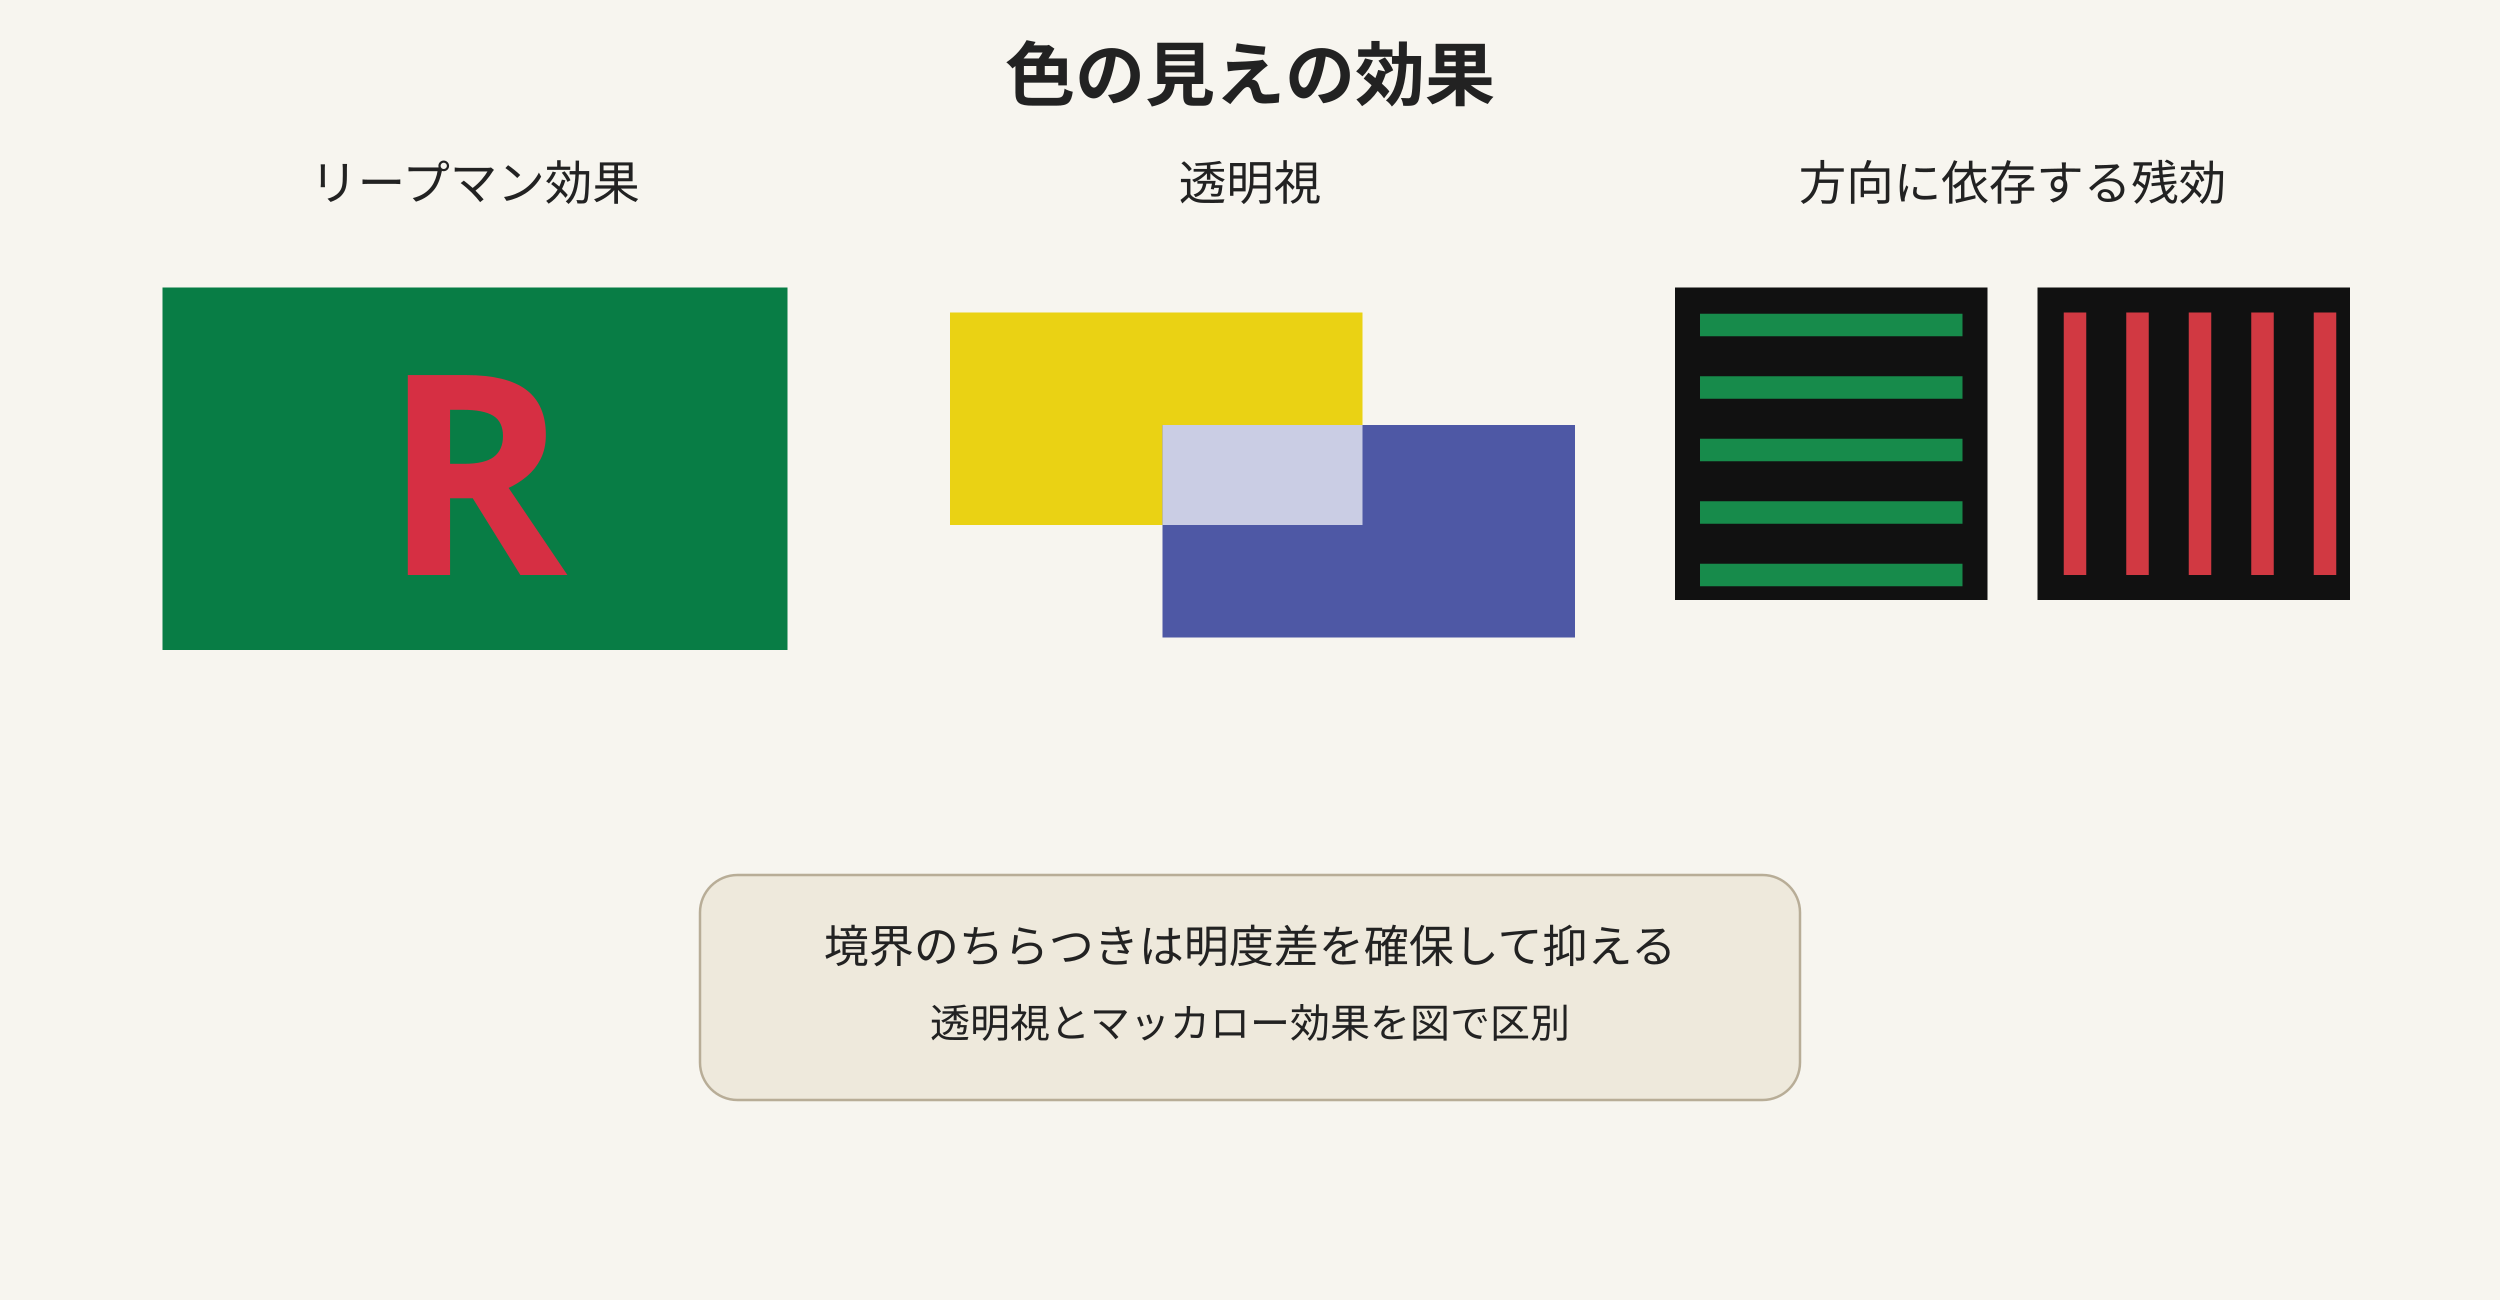
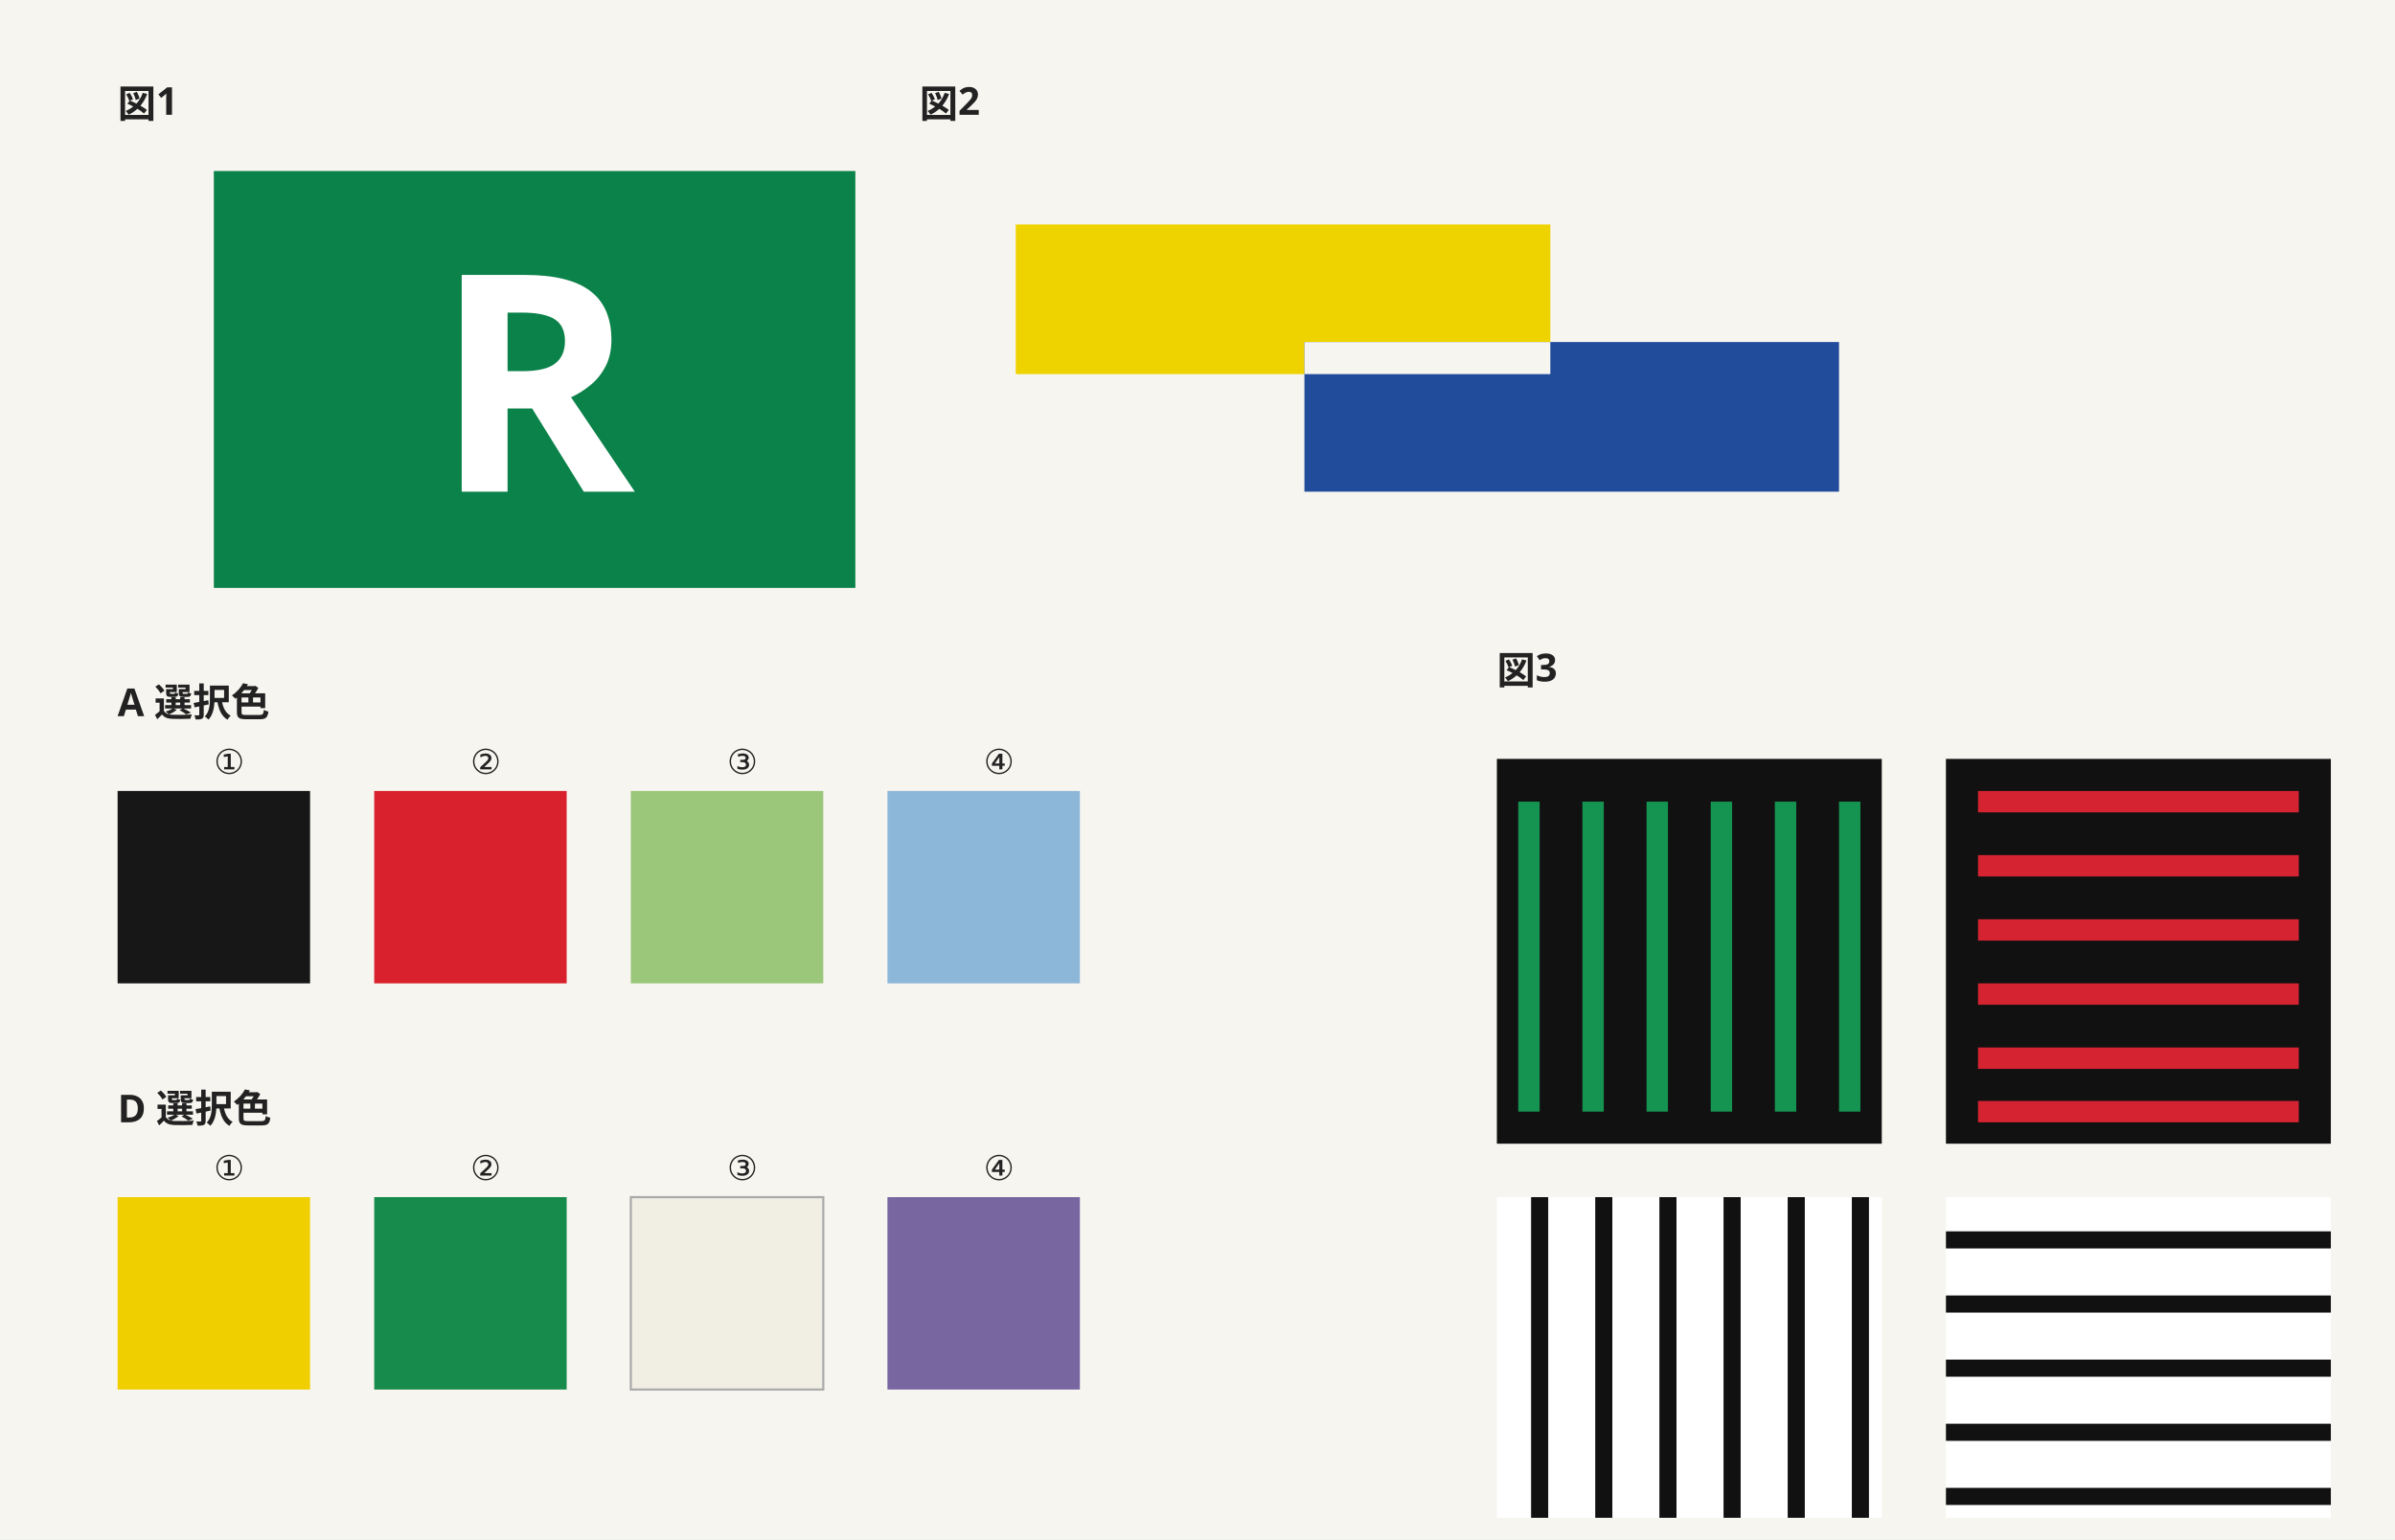
- <svg xmlns="http://www.w3.org/2000/svg" viewBox="0 0 1000 520" role="img" aria-label="色の錯視を再構成した学習用図版">
-   <rect width="1000" height="520" fill="#f7f5ef" />
+ <svg xmlns="http://www.w3.org/2000/svg" viewBox="0 0 1120 720" role="img" aria-label="2026年度夏期 問題6の学習用再構成図版">
+   <rect width="1120" height="720" fill="#f7f5ef" />
  <g font-family="sans-serif" fill="#222">
-     <text x="500" y="40" text-anchor="middle" font-size="28" font-weight="700">色の見えの効果</text>
-     <g transform="translate(50 80)">
-       <text x="140" text-anchor="middle" font-size="19">リープマン効果</text>
-       <rect x="15" y="35" width="250" height="145" fill="#087d45" />
-       <text x="140" y="150" text-anchor="middle" font-size="112" font-weight="800" fill="#d62f43">R</text>
+     <g transform="translate(55 55)">
+       <text x="0" y="0" font-size="18" font-weight="700">図1</text>
+       <rect x="45" y="25" width="300" height="195" fill="#0b8249" />
+       <text x="195" y="175" text-anchor="middle" font-size="142" font-weight="800" fill="#fff">R</text>
    </g>
-     <g transform="translate(360 80)">
-       <text x="140" text-anchor="middle" font-size="19">透明視</text>
-       <rect x="20" y="45" width="165" height="85" fill="#ead214" />
-       <rect x="105" y="90" width="165" height="85" fill="#4e58a5" />
-       <rect x="105" y="90" width="80" height="40" fill="#fff" opacity=".7" />
+     <g transform="translate(430 55)">
+       <text x="0" y="0" font-size="18" font-weight="700">図2</text>
+       <rect x="45" y="50" width="250" height="70" fill="#efd300" />
+       <rect x="180" y="105" width="250" height="70" fill="#214b9b" />
+       <rect x="180" y="105" width="115" height="15" fill="#f7f5ef" />
    </g>
-     <g transform="translate(665 80)">
-       <text x="140" text-anchor="middle" font-size="19">方向に依存する残効</text>
-       <rect x="5" y="35" width="125" height="125" fill="#111" />
-       <g stroke="#178b4b" stroke-width="9">
-         <path d="M15 50H120M15 75H120M15 100H120M15 125H120M15 150H120" />
-       </g>
-       <rect x="150" y="35" width="125" height="125" fill="#111" />
-       <g stroke="#d13942" stroke-width="9">
-         <path d="M165 45V150M190 45V150M215 45V150M240 45V150M265 45V150" />
+     <g transform="translate(55 335)">
+       <text x="0" y="0" font-size="18" font-weight="700">A 選択色</text>
+       <g transform="translate(0 35)" font-size="16">
+         <text x="45" y="-8">①</text>
+         <rect width="90" height="90" fill="#171717" />
+         <text x="165" y="-8">②</text>
+         <rect x="120" width="90" height="90" fill="#d9212d" />
+         <text x="285" y="-8">③</text>
+         <rect x="240" width="90" height="90" fill="#9bc77a" />
+         <text x="405" y="-8">④</text>
+         <rect x="360" width="90" height="90" fill="#8db7d8" />
      </g>
    </g>
-     <g transform="translate(280 350)">
-       <rect width="440" height="90" rx="15" fill="#eee9dc" stroke="#b8ad97" />
-       <text x="220" y="35" text-anchor="middle" font-size="18">境界のちらつきは明度差を確保して抑える</text>
-       <text x="220" y="65" text-anchor="middle" font-size="16">透明視とマッカロー効果を図で区別</text>
+     <g transform="translate(55 525)">
+       <text x="0" y="0" font-size="18" font-weight="700">D 選択色</text>
+       <g transform="translate(0 35)" font-size="16">
+         <text x="45" y="-8">①</text>
+         <rect width="90" height="90" fill="#f0cf00" />
+         <text x="165" y="-8">②</text>
+         <rect x="120" width="90" height="90" fill="#178b4b" />
+         <text x="285" y="-8">③</text>
+         <rect x="240" width="90" height="90" fill="#f1eee3" stroke="#aaa" />
+         <text x="405" y="-8">④</text>
+         <rect x="360" width="90" height="90" fill="#7866a1" />
+       </g>
+     </g>
+     <g transform="translate(700 320)">
+       <text x="0" y="0" font-size="18" font-weight="700">図3</text>
+       <g transform="translate(0 35)">
+         <rect width="180" height="180" fill="#111" />
+         <g stroke="#159451" stroke-width="10">
+           <path d="M15 20V165M45 20V165M75 20V165M105 20V165M135 20V165M165 20V165" />
+         </g>
+       </g>
+       <g transform="translate(210 35)">
+         <rect width="180" height="180" fill="#111" />
+         <g stroke="#d52331" stroke-width="10">
+           <path d="M15 20H165M15 50H165M15 80H165M15 110H165M15 140H165M15 165H165" />
+         </g>
+       </g>
+       <g transform="translate(0 240)" stroke="#111" stroke-width="8">
+         <rect width="180" height="150" fill="#fff" stroke="none" />
+         <path d="M20 0V150M50 0V150M80 0V150M110 0V150M140 0V150M170 0V150" />
+       </g>
+       <g transform="translate(210 240)" stroke="#111" stroke-width="8">
+         <rect width="180" height="150" fill="#fff" stroke="none" />
+         <path d="M0 20H180M0 50H180M0 80H180M0 110H180M0 140H180" />
+       </g>
    </g>
  </g>
</svg>
